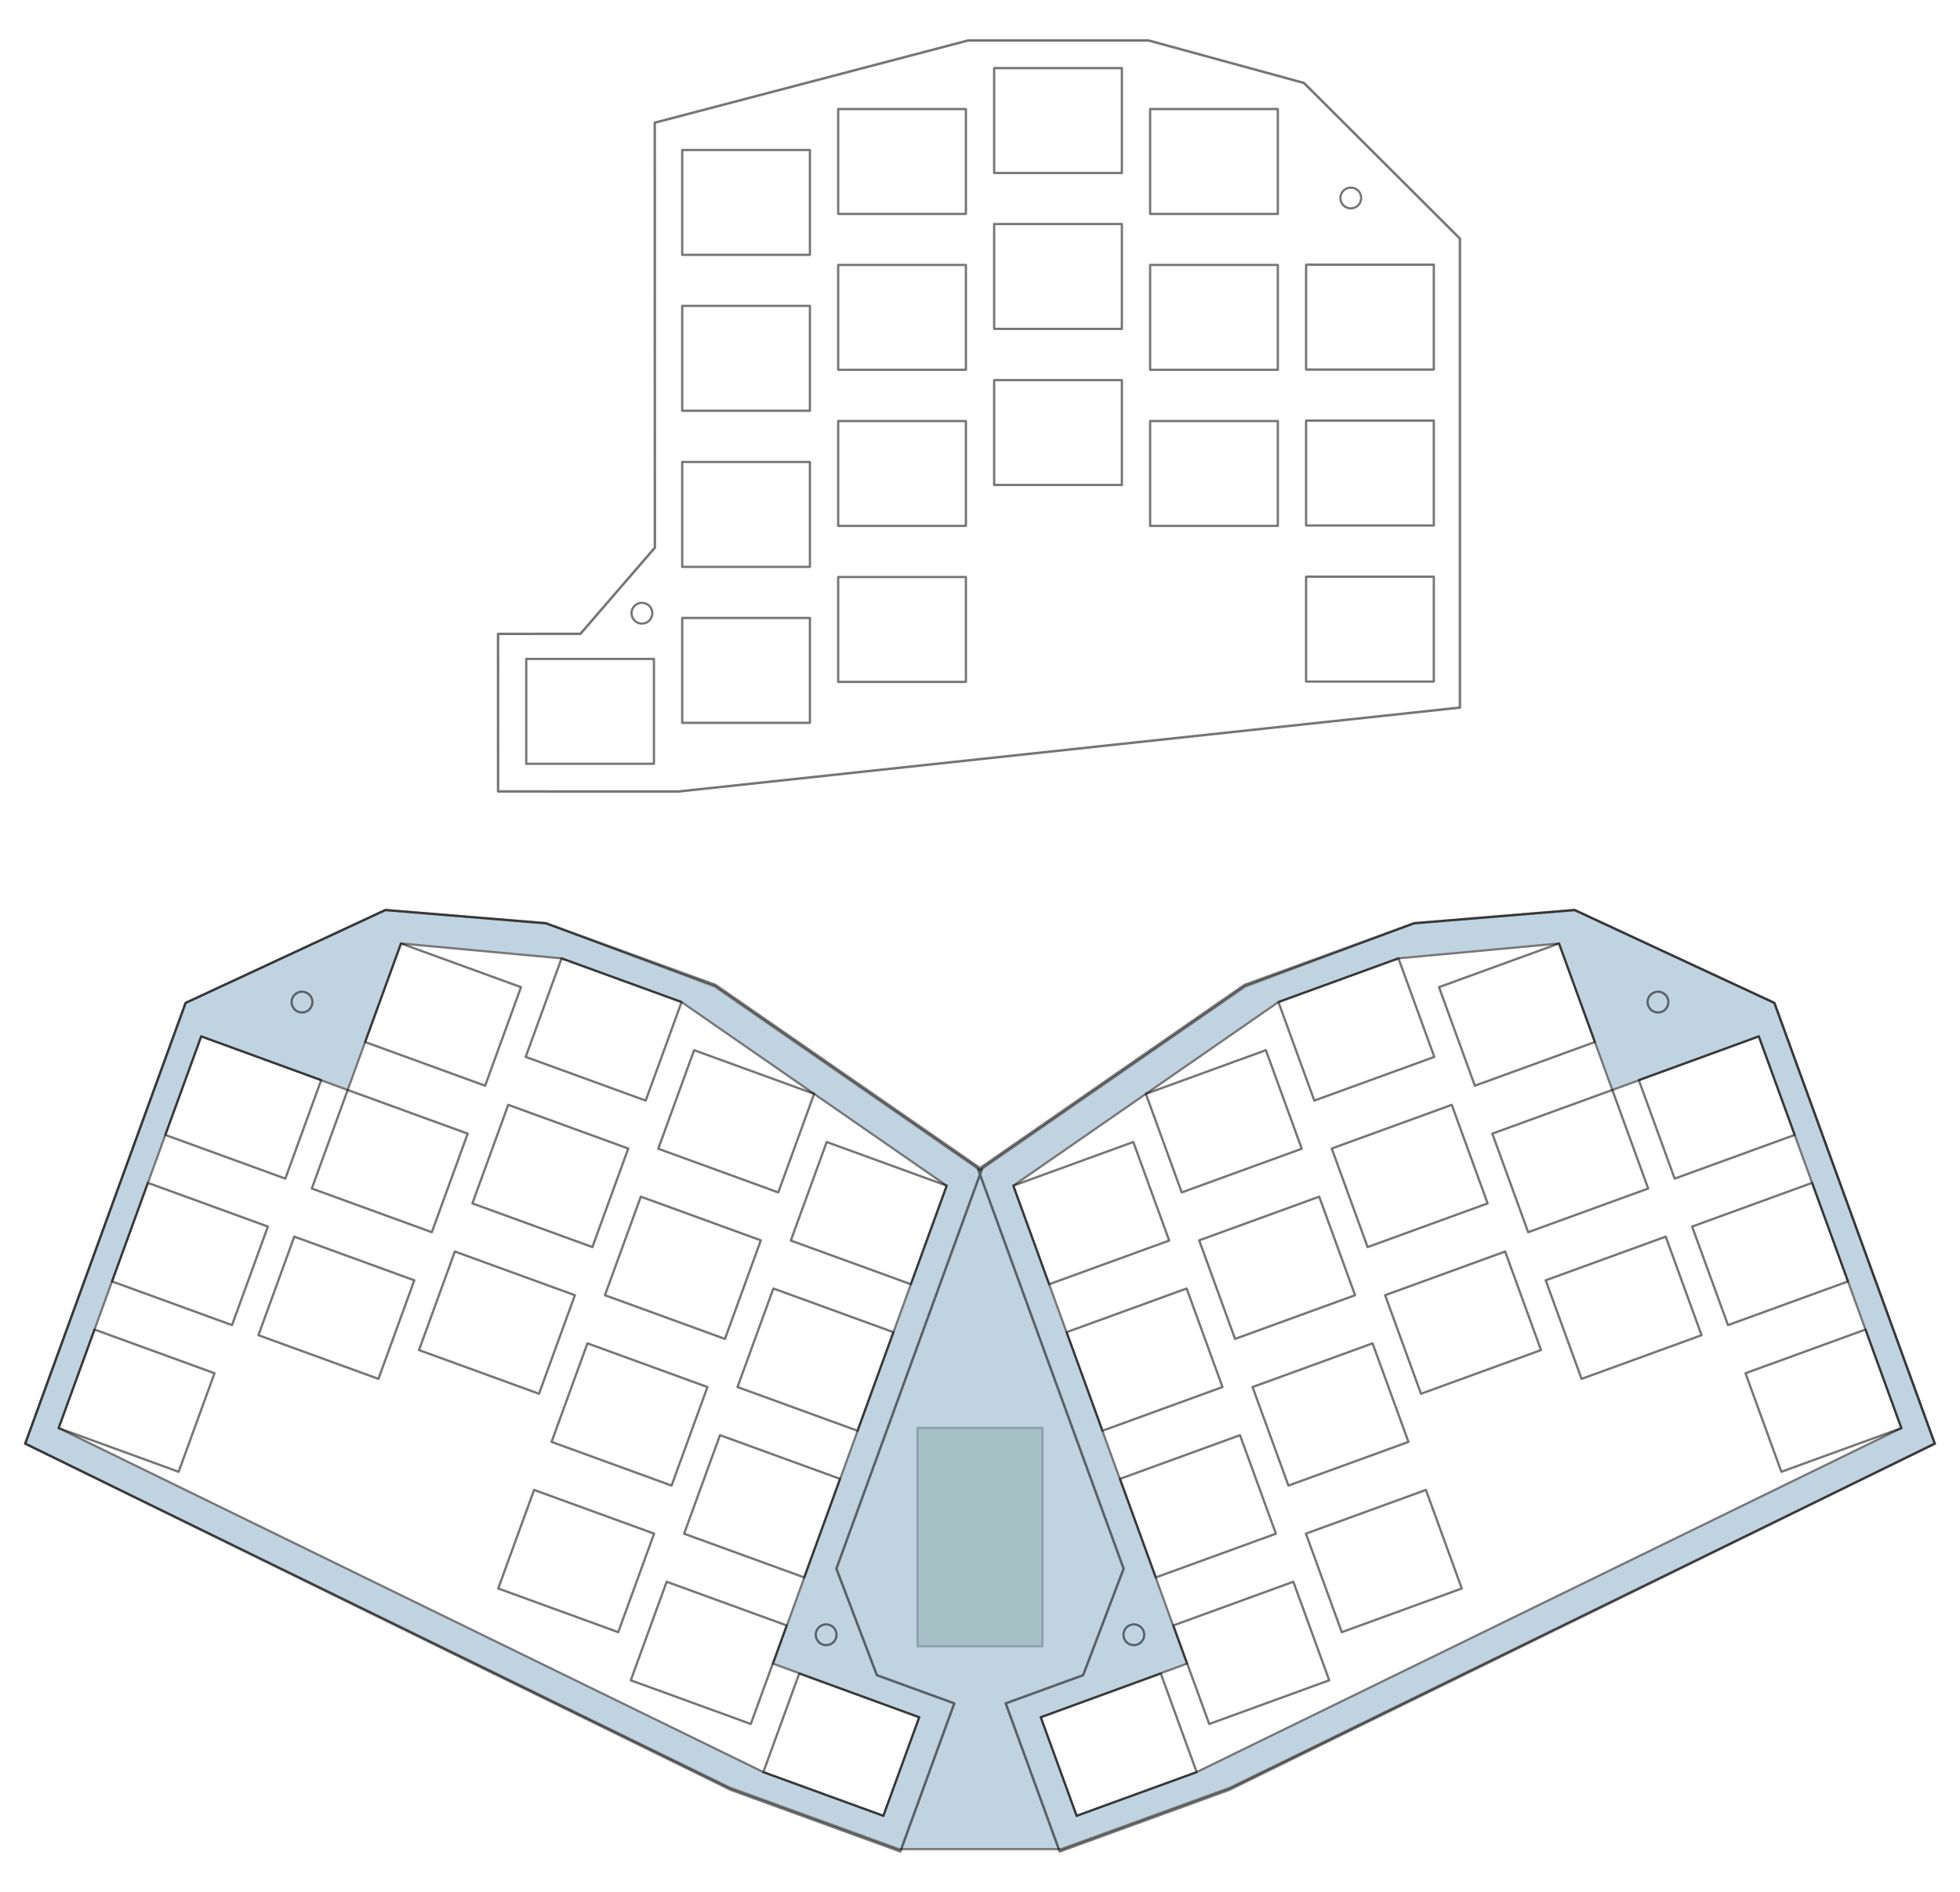
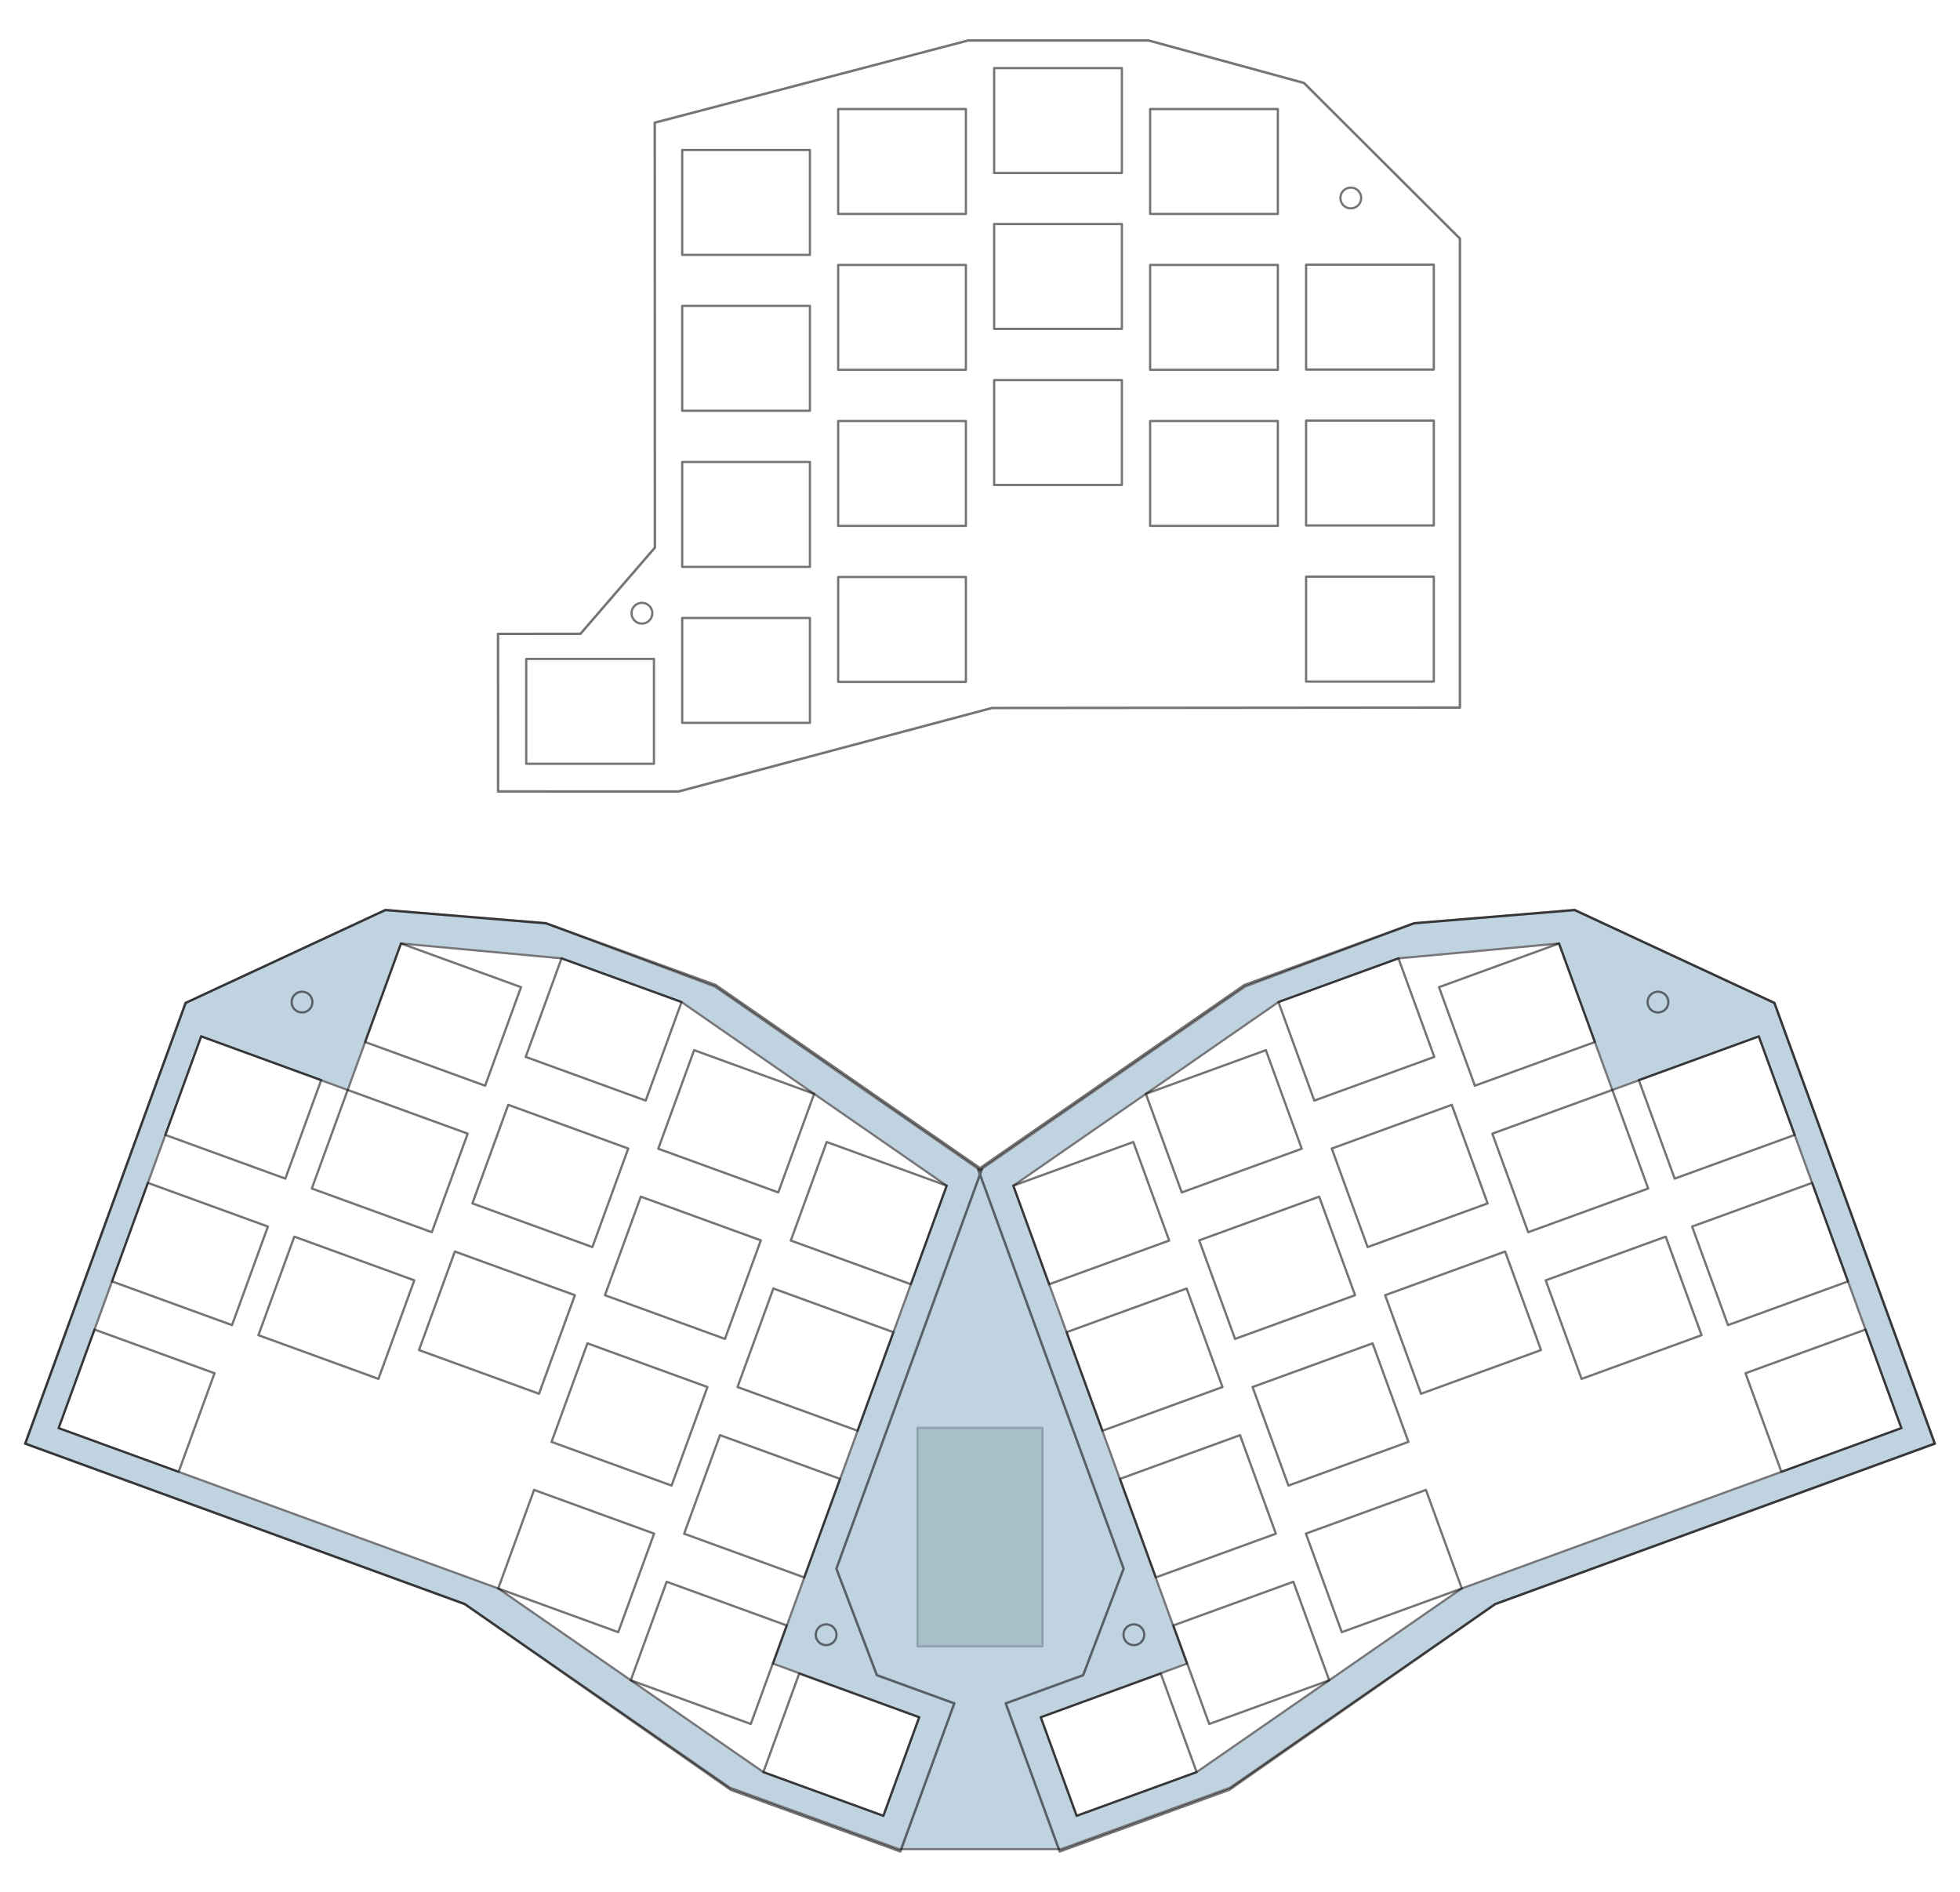
- <svg xmlns="http://www.w3.org/2000/svg" xmlns:xlink="http://www.w3.org/1999/xlink" width="239.387mm" height="230.967mm" viewBox="0 0 239.387 230.967" version="1.1" id="svg2944">
+ <svg xmlns="http://www.w3.org/2000/svg" xmlns:xlink="http://www.w3.org/1999/xlink" id="svg2944" version="1.1" viewBox="0 0 239.387 230.967" height="230.967mm" width="239.387mm">
  <defs id="defs2938" />
-   <g id="g2153" style="display:none;opacity:0.644">
-     <rect style="fill:#74a16f;fill-opacity:1;stroke:#000000;stroke-width:0.421;stroke-linejoin:round;stroke-opacity:1;stop-color:#000000" id="rect2149" width="18" height="48" x="110.694" y="158.951" />
+   <g style="display:none;opacity:0.644" id="g2153">
+     <rect y="158.951" x="110.694" height="48" width="18" id="rect2149" style="fill:#74a16f;fill-opacity:1;stroke:#000000;stroke-width:0.421;stroke-linejoin:round;stroke-opacity:1;stop-color:#000000" />
  </g>
-   <g style="display:inline;opacity:0.644" id="layer2">
-     <rect style="opacity:0.644;fill:#74a16f;fill-opacity:1;stroke:#000000;stroke-width:0.289;stroke-linejoin:round;stroke-opacity:1;stop-color:#000000" id="rect1250-2" width="15.24" height="26.67" x="112.074" y="174.378" />
+   <g id="layer2" style="display:inline;opacity:0.644">
+     <rect y="174.378" x="112.074" height="26.67" width="15.24" id="rect1250-2" style="opacity:0.644;fill:#74a16f;fill-opacity:1;stroke:#000000;stroke-width:0.289;stroke-linejoin:round;stroke-opacity:1;stop-color:#000000" />
  </g>
-   <g id="layer3" style="display:inline;opacity:0.538">
-     <path transform="scale(0.2645833)" d="m 85.673,462.919 -74.035,203.409 325.366,158.813 77.941,28.344 h 74.879 l 77.941,-28.344 325.368,-158.813 -74.035,-203.409 -92.229,-42.883 -74.093,6.105 -78.006,29.221 L 452.385,540.107 330,455.361 251.995,426.141 177.902,420.036 Z m 99.428,-27.446 74.121,6.867 55.402,20.164 61.193,42.385 61.195,42.383 -80.158,220.59 67.477,24.766 -16.557,45.488 L 352.375,817.949 27.067,659.16 92.874,478.356 160.492,503.09 Z m 534.566,0 24.612,67.617 67.619,-24.734 65.807,180.803 -325.309,158.79 -55.402,20.166 -16.557,-45.488 67.479,-24.766 -80.158,-220.59 61.193,-42.383 61.195,-42.385 55.4,-20.164 z" style="opacity:1;fill:#89aec8;fill-opacity:1;stroke:#010004;stroke-width:1px;stroke-linecap:butt;stroke-linejoin:miter;stroke-opacity:1;stop-opacity:1" id="path3627" />
+   <g style="display:inline;opacity:0.538" id="layer3">
+     <path id="path3627" style="opacity:1;fill:#89aec8;fill-opacity:1;stroke:#010004;stroke-width:1px;stroke-linecap:butt;stroke-linejoin:miter;stroke-opacity:1;stop-opacity:1" d="m 85.673,462.919 -74.035,203.409 202.908,74.057 122.458,84.756 77.941,28.344 h 74.879 l 77.941,-28.344 122.46,-84.756 202.908,-74.057 -74.035,-203.409 -92.229,-42.883 -74.093,6.105 -78.006,29.221 L 452.385,540.107 330,455.361 251.995,426.141 177.902,420.036 Z m 99.428,-27.446 74.121,6.867 55.402,20.164 61.193,42.385 61.195,42.383 -80.158,220.59 67.477,24.766 -16.557,45.488 L 352.375,817.949 229.986,733.185 27.067,659.16 92.874,478.356 160.492,503.09 Z m 534.566,0 24.612,67.617 67.619,-24.734 65.807,180.803 -202.919,74.026 -122.39,84.764 -55.402,20.166 -16.557,-45.488 67.479,-24.766 -80.158,-220.59 61.193,-42.383 61.195,-42.385 55.4,-20.164 z" transform="scale(0.2645833)" />
  </g>
-   <g id="layer1" transform="translate(2.249172,-5.700928)" style="display:inline;opacity:0.542">
-     <g id="g1017" transform="translate(61.8848,23.88)" style="display:inline">
-       <g transform="translate(0,4.999696)" id="g2653">
-         <rect style="fill:none;stroke:#000000;stroke-width:0.276;stroke-linejoin:round;stroke-miterlimit:4;stroke-dasharray:none;stroke-opacity:1" id="rect1798-3-1-5" width="15.599" height="12.808" x="0.138" y="57.288" />
+   <g style="display:inline;opacity:0.542" transform="translate(2.249172,-5.700928)" id="layer1">
+     <g style="display:inline" transform="translate(61.8848,23.88)" id="g1017">
+       <g id="g2653" transform="translate(0,4.999696)">
+         <rect y="57.288" x="0.138" height="12.808" width="15.599" id="rect1798-3-1-5" style="fill:none;stroke:#000000;stroke-width:0.276;stroke-linejoin:round;stroke-miterlimit:4;stroke-dasharray:none;stroke-opacity:1" />
      </g>
-       <g id="g2653-4" transform="translate(19.05)">
-         <rect style="fill:none;stroke:#000000;stroke-width:0.276;stroke-linejoin:round;stroke-miterlimit:4;stroke-dasharray:none;stroke-opacity:1" id="rect1798-0" width="15.599" height="12.808" x="0.138" y="0.138" />
-         <rect y="19.176" x="0.138" height="12.808" width="15.599" id="rect1798-3-6" style="fill:none;stroke:#000000;stroke-width:0.276;stroke-linejoin:round;stroke-miterlimit:4;stroke-dasharray:none;stroke-opacity:1" />
-         <rect style="fill:none;stroke:#000000;stroke-width:0.276;stroke-linejoin:round;stroke-miterlimit:4;stroke-dasharray:none;stroke-opacity:1" id="rect1798-3-1-53" width="15.599" height="12.808" x="0.138" y="38.238" />
-         <rect y="57.288" x="0.138" height="12.808" width="15.599" id="rect1798-3-1-5-8" style="fill:none;stroke:#000000;stroke-width:0.276;stroke-linejoin:round;stroke-miterlimit:4;stroke-dasharray:none;stroke-opacity:1" />
+       <g transform="translate(19.05)" id="g2653-4">
+         <rect y="0.138" x="0.138" height="12.808" width="15.599" id="rect1798-0" style="fill:none;stroke:#000000;stroke-width:0.276;stroke-linejoin:round;stroke-miterlimit:4;stroke-dasharray:none;stroke-opacity:1" />
+         <rect style="fill:none;stroke:#000000;stroke-width:0.276;stroke-linejoin:round;stroke-miterlimit:4;stroke-dasharray:none;stroke-opacity:1" id="rect1798-3-6" width="15.599" height="12.808" x="0.138" y="19.176" />
+         <rect y="38.238" x="0.138" height="12.808" width="15.599" id="rect1798-3-1-53" style="fill:none;stroke:#000000;stroke-width:0.276;stroke-linejoin:round;stroke-miterlimit:4;stroke-dasharray:none;stroke-opacity:1" />
+         <rect style="fill:none;stroke:#000000;stroke-width:0.276;stroke-linejoin:round;stroke-miterlimit:4;stroke-dasharray:none;stroke-opacity:1" id="rect1798-3-1-5-8" width="15.599" height="12.808" x="0.138" y="57.288" />
      </g>
-       <g id="g2653-49" transform="translate(38.1,-5)">
-         <rect style="fill:none;stroke:#000000;stroke-width:0.276;stroke-linejoin:round;stroke-miterlimit:4;stroke-dasharray:none;stroke-opacity:1" id="rect1798-1" width="15.599" height="12.808" x="0.138" y="0.138" />
-         <rect y="19.176" x="0.138" height="12.808" width="15.599" id="rect1798-3-5" style="fill:none;stroke:#000000;stroke-width:0.276;stroke-linejoin:round;stroke-miterlimit:4;stroke-dasharray:none;stroke-opacity:1" />
-         <rect style="fill:none;stroke:#000000;stroke-width:0.276;stroke-linejoin:round;stroke-miterlimit:4;stroke-dasharray:none;stroke-opacity:1" id="rect1798-3-1-9" width="15.599" height="12.808" x="0.138" y="38.238" />
-         <rect y="57.288" x="0.138" height="12.808" width="15.599" id="rect1798-3-1-5-83" style="fill:none;stroke:#000000;stroke-width:0.276;stroke-linejoin:round;stroke-miterlimit:4;stroke-dasharray:none;stroke-opacity:1" />
+       <g transform="translate(38.1,-5)" id="g2653-49">
+         <rect y="0.138" x="0.138" height="12.808" width="15.599" id="rect1798-1" style="fill:none;stroke:#000000;stroke-width:0.276;stroke-linejoin:round;stroke-miterlimit:4;stroke-dasharray:none;stroke-opacity:1" />
+         <rect style="fill:none;stroke:#000000;stroke-width:0.276;stroke-linejoin:round;stroke-miterlimit:4;stroke-dasharray:none;stroke-opacity:1" id="rect1798-3-5" width="15.599" height="12.808" x="0.138" y="19.176" />
+         <rect y="38.238" x="0.138" height="12.808" width="15.599" id="rect1798-3-1-9" style="fill:none;stroke:#000000;stroke-width:0.276;stroke-linejoin:round;stroke-miterlimit:4;stroke-dasharray:none;stroke-opacity:1" />
+         <rect style="fill:none;stroke:#000000;stroke-width:0.276;stroke-linejoin:round;stroke-miterlimit:4;stroke-dasharray:none;stroke-opacity:1" id="rect1798-3-1-5-83" width="15.599" height="12.808" x="0.138" y="57.288" />
      </g>
-       <g id="g2653-1" transform="translate(57.15,-10)">
-         <rect style="fill:none;stroke:#000000;stroke-width:0.276;stroke-linejoin:round;stroke-miterlimit:4;stroke-dasharray:none;stroke-opacity:1" id="rect1798-9" width="15.599" height="12.808" x="0.138" y="0.138" />
-         <rect y="19.176" x="0.138" height="12.808" width="15.599" id="rect1798-3-67" style="fill:none;stroke:#000000;stroke-width:0.276;stroke-linejoin:round;stroke-miterlimit:4;stroke-dasharray:none;stroke-opacity:1" />
-         <rect style="fill:none;stroke:#000000;stroke-width:0.276;stroke-linejoin:round;stroke-miterlimit:4;stroke-dasharray:none;stroke-opacity:1" id="rect1798-3-1-8" width="15.599" height="12.808" x="0.138" y="38.238" />
+       <g transform="translate(57.15,-10)" id="g2653-1">
+         <rect y="0.138" x="0.138" height="12.808" width="15.599" id="rect1798-9" style="fill:none;stroke:#000000;stroke-width:0.276;stroke-linejoin:round;stroke-miterlimit:4;stroke-dasharray:none;stroke-opacity:1" />
+         <rect style="fill:none;stroke:#000000;stroke-width:0.276;stroke-linejoin:round;stroke-miterlimit:4;stroke-dasharray:none;stroke-opacity:1" id="rect1798-3-67" width="15.599" height="12.808" x="0.138" y="19.176" />
+         <rect y="38.238" x="0.138" height="12.808" width="15.599" id="rect1798-3-1-8" style="fill:none;stroke:#000000;stroke-width:0.276;stroke-linejoin:round;stroke-miterlimit:4;stroke-dasharray:none;stroke-opacity:1" />
      </g>
-       <g id="g2653-5" transform="translate(76.2,-5)">
-         <rect style="fill:none;stroke:#000000;stroke-width:0.276;stroke-linejoin:round;stroke-miterlimit:4;stroke-dasharray:none;stroke-opacity:1" id="rect1798-5" width="15.599" height="12.808" x="0.138" y="0.138" />
-         <rect y="19.176" x="0.138" height="12.808" width="15.599" id="rect1798-3-61" style="fill:none;stroke:#000000;stroke-width:0.276;stroke-linejoin:round;stroke-miterlimit:4;stroke-dasharray:none;stroke-opacity:1" />
-         <rect style="fill:none;stroke:#000000;stroke-width:0.276;stroke-linejoin:round;stroke-miterlimit:4;stroke-dasharray:none;stroke-opacity:1" id="rect1798-3-1-59" width="15.599" height="12.808" x="0.138" y="38.238" />
+       <g transform="translate(76.2,-5)" id="g2653-5">
+         <rect y="0.138" x="0.138" height="12.808" width="15.599" id="rect1798-5" style="fill:none;stroke:#000000;stroke-width:0.276;stroke-linejoin:round;stroke-miterlimit:4;stroke-dasharray:none;stroke-opacity:1" />
+         <rect style="fill:none;stroke:#000000;stroke-width:0.276;stroke-linejoin:round;stroke-miterlimit:4;stroke-dasharray:none;stroke-opacity:1" id="rect1798-3-61" width="15.599" height="12.808" x="0.138" y="19.176" />
+         <rect y="38.238" x="0.138" height="12.808" width="15.599" id="rect1798-3-1-59" style="fill:none;stroke:#000000;stroke-width:0.276;stroke-linejoin:round;stroke-miterlimit:4;stroke-dasharray:none;stroke-opacity:1" />
      </g>
-       <g id="g2653-9" transform="translate(95.25,14.00793)" style="display:inline">
-         <rect style="fill:none;stroke:#000000;stroke-width:0.276;stroke-linejoin:round;stroke-miterlimit:4;stroke-dasharray:none;stroke-opacity:1" id="rect1798-51" width="15.599" height="12.808" x="0.138" y="0.138" />
-         <rect y="19.176" x="0.138" height="12.808" width="15.599" id="rect1798-3-7" style="fill:none;stroke:#000000;stroke-width:0.276;stroke-linejoin:round;stroke-miterlimit:4;stroke-dasharray:none;stroke-opacity:1" />
-         <rect style="fill:none;stroke:#000000;stroke-width:0.276;stroke-linejoin:round;stroke-miterlimit:4;stroke-dasharray:none;stroke-opacity:1" id="rect1798-3-1-4" width="15.599" height="12.808" x="0.138" y="38.238" />
+       <g style="display:inline" transform="translate(95.25,14.00793)" id="g2653-9">
+         <rect y="0.138" x="0.138" height="12.808" width="15.599" id="rect1798-51" style="fill:none;stroke:#000000;stroke-width:0.276;stroke-linejoin:round;stroke-miterlimit:4;stroke-dasharray:none;stroke-opacity:1" />
+         <rect style="fill:none;stroke:#000000;stroke-width:0.276;stroke-linejoin:round;stroke-miterlimit:4;stroke-dasharray:none;stroke-opacity:1" id="rect1798-3-7" width="15.599" height="12.808" x="0.138" y="19.176" />
+         <rect y="38.238" x="0.138" height="12.808" width="15.599" id="rect1798-3-1-4" style="fill:none;stroke:#000000;stroke-width:0.276;stroke-linejoin:round;stroke-miterlimit:4;stroke-dasharray:none;stroke-opacity:1" />
      </g>
-       <path d="m 54.105,-13.236 -38.269,10.04 0.015,51.895 -9.093,10.529 -10.063,0.002 0.005,19.244 22.042,0.006 95.432,-10.248 V 10.959 L 95.124,-8.049 76.15,-13.236 Z" style="font-variation-settings:normal;display:inline;opacity:1;vector-effect:none;fill:none;fill-opacity:1;stroke:#000000;stroke-width:0.3;stroke-linecap:butt;stroke-linejoin:round;stroke-miterlimit:4;stroke-dasharray:none;stroke-dashoffset:0;stroke-opacity:1;stop-color:#000000;stop-opacity:1" id="rect1309" />
-       <circle r="1.27" cy="5.999" cx="100.847" id="path1222-5" style="font-variation-settings:normal;opacity:1;vector-effect:none;fill:none;fill-opacity:1;stroke:#000000;stroke-width:0.271;stroke-linecap:butt;stroke-linejoin:round;stroke-miterlimit:4;stroke-dasharray:none;stroke-dashoffset:0;stroke-opacity:1;stop-color:#000000;stop-opacity:1" />
-       <circle r="1.27" cy="56.708" cx="14.268" id="circle886" style="font-variation-settings:normal;display:inline;opacity:1;vector-effect:none;fill:none;fill-opacity:1;stroke:#000000;stroke-width:0.271;stroke-linecap:butt;stroke-linejoin:round;stroke-miterlimit:4;stroke-dasharray:none;stroke-dashoffset:0;stroke-opacity:1;stop-color:#000000;stop-opacity:1" />
+       <path id="rect1309" style="font-variation-settings:normal;display:inline;opacity:1;vector-effect:none;fill:none;fill-opacity:1;stroke:#000000;stroke-width:0.3;stroke-linecap:butt;stroke-linejoin:round;stroke-miterlimit:4;stroke-dasharray:none;stroke-dashoffset:0;stroke-opacity:1;stop-color:#000000;stop-opacity:1" d="m 54.105,-13.236 -38.269,10.04 0.015,51.895 -9.093,10.529 -10.063,0.002 0.005,19.244 22.042,0.006 38.282,-10.197 57.15,-0.051 V 10.959 L 95.124,-8.049 76.15,-13.236 Z" />
+       <circle style="font-variation-settings:normal;opacity:1;vector-effect:none;fill:none;fill-opacity:1;stroke:#000000;stroke-width:0.271;stroke-linecap:butt;stroke-linejoin:round;stroke-miterlimit:4;stroke-dasharray:none;stroke-dashoffset:0;stroke-opacity:1;stop-color:#000000;stop-opacity:1" id="path1222-5" cx="100.847" cy="5.999" r="1.27" />
+       <circle style="font-variation-settings:normal;display:inline;opacity:1;vector-effect:none;fill:none;fill-opacity:1;stroke:#000000;stroke-width:0.271;stroke-linecap:butt;stroke-linejoin:round;stroke-miterlimit:4;stroke-dasharray:none;stroke-dashoffset:0;stroke-opacity:1;stop-color:#000000;stop-opacity:1" id="circle886" cx="14.268" cy="56.708" r="1.27" />
    </g>
-     <use transform="rotate(-20,459.9504,-27.41205)" height="100%" width="100%" id="use880" xlink:href="#g1017" y="0" x="0" style="display:inline" />
-     <use transform="matrix(-1,0,0,1,234.8892,5.4379604e-6)" height="100%" width="100%" id="use882" xlink:href="#use880" y="0" x="0" style="display:inline" />
+     <use style="display:inline" x="0" y="0" xlink:href="#g1017" id="use880" width="100%" height="100%" transform="rotate(-20,459.9504,-27.41205)" />
+     <use style="display:inline" x="0" y="0" xlink:href="#use880" id="use882" width="100%" height="100%" transform="matrix(-1,0,0,1,234.8892,5.4379604e-6)" />
  </g>
</svg>
